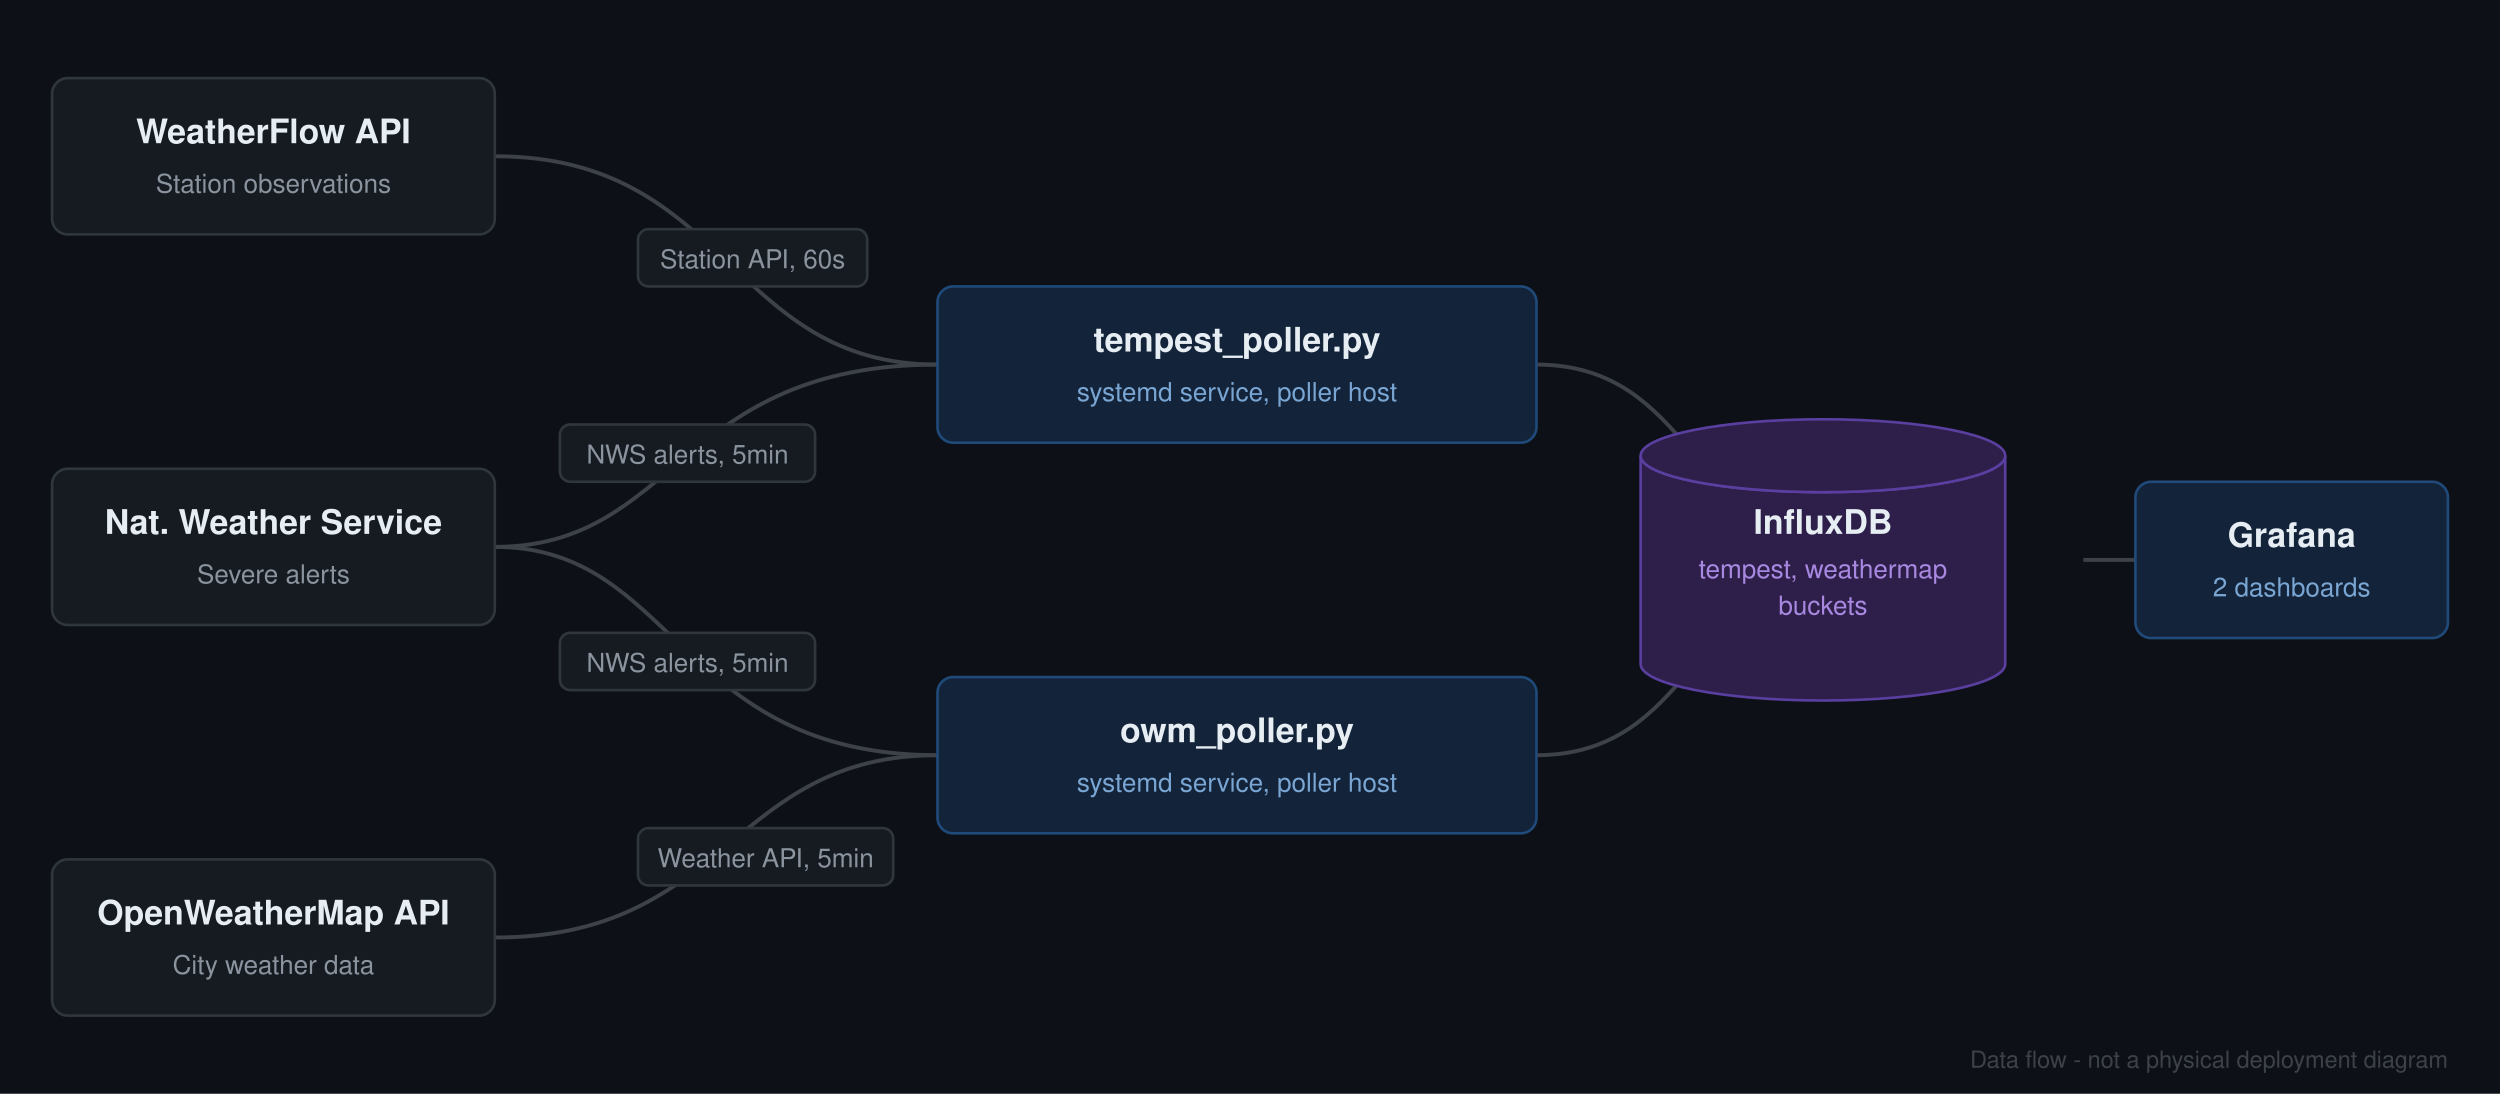
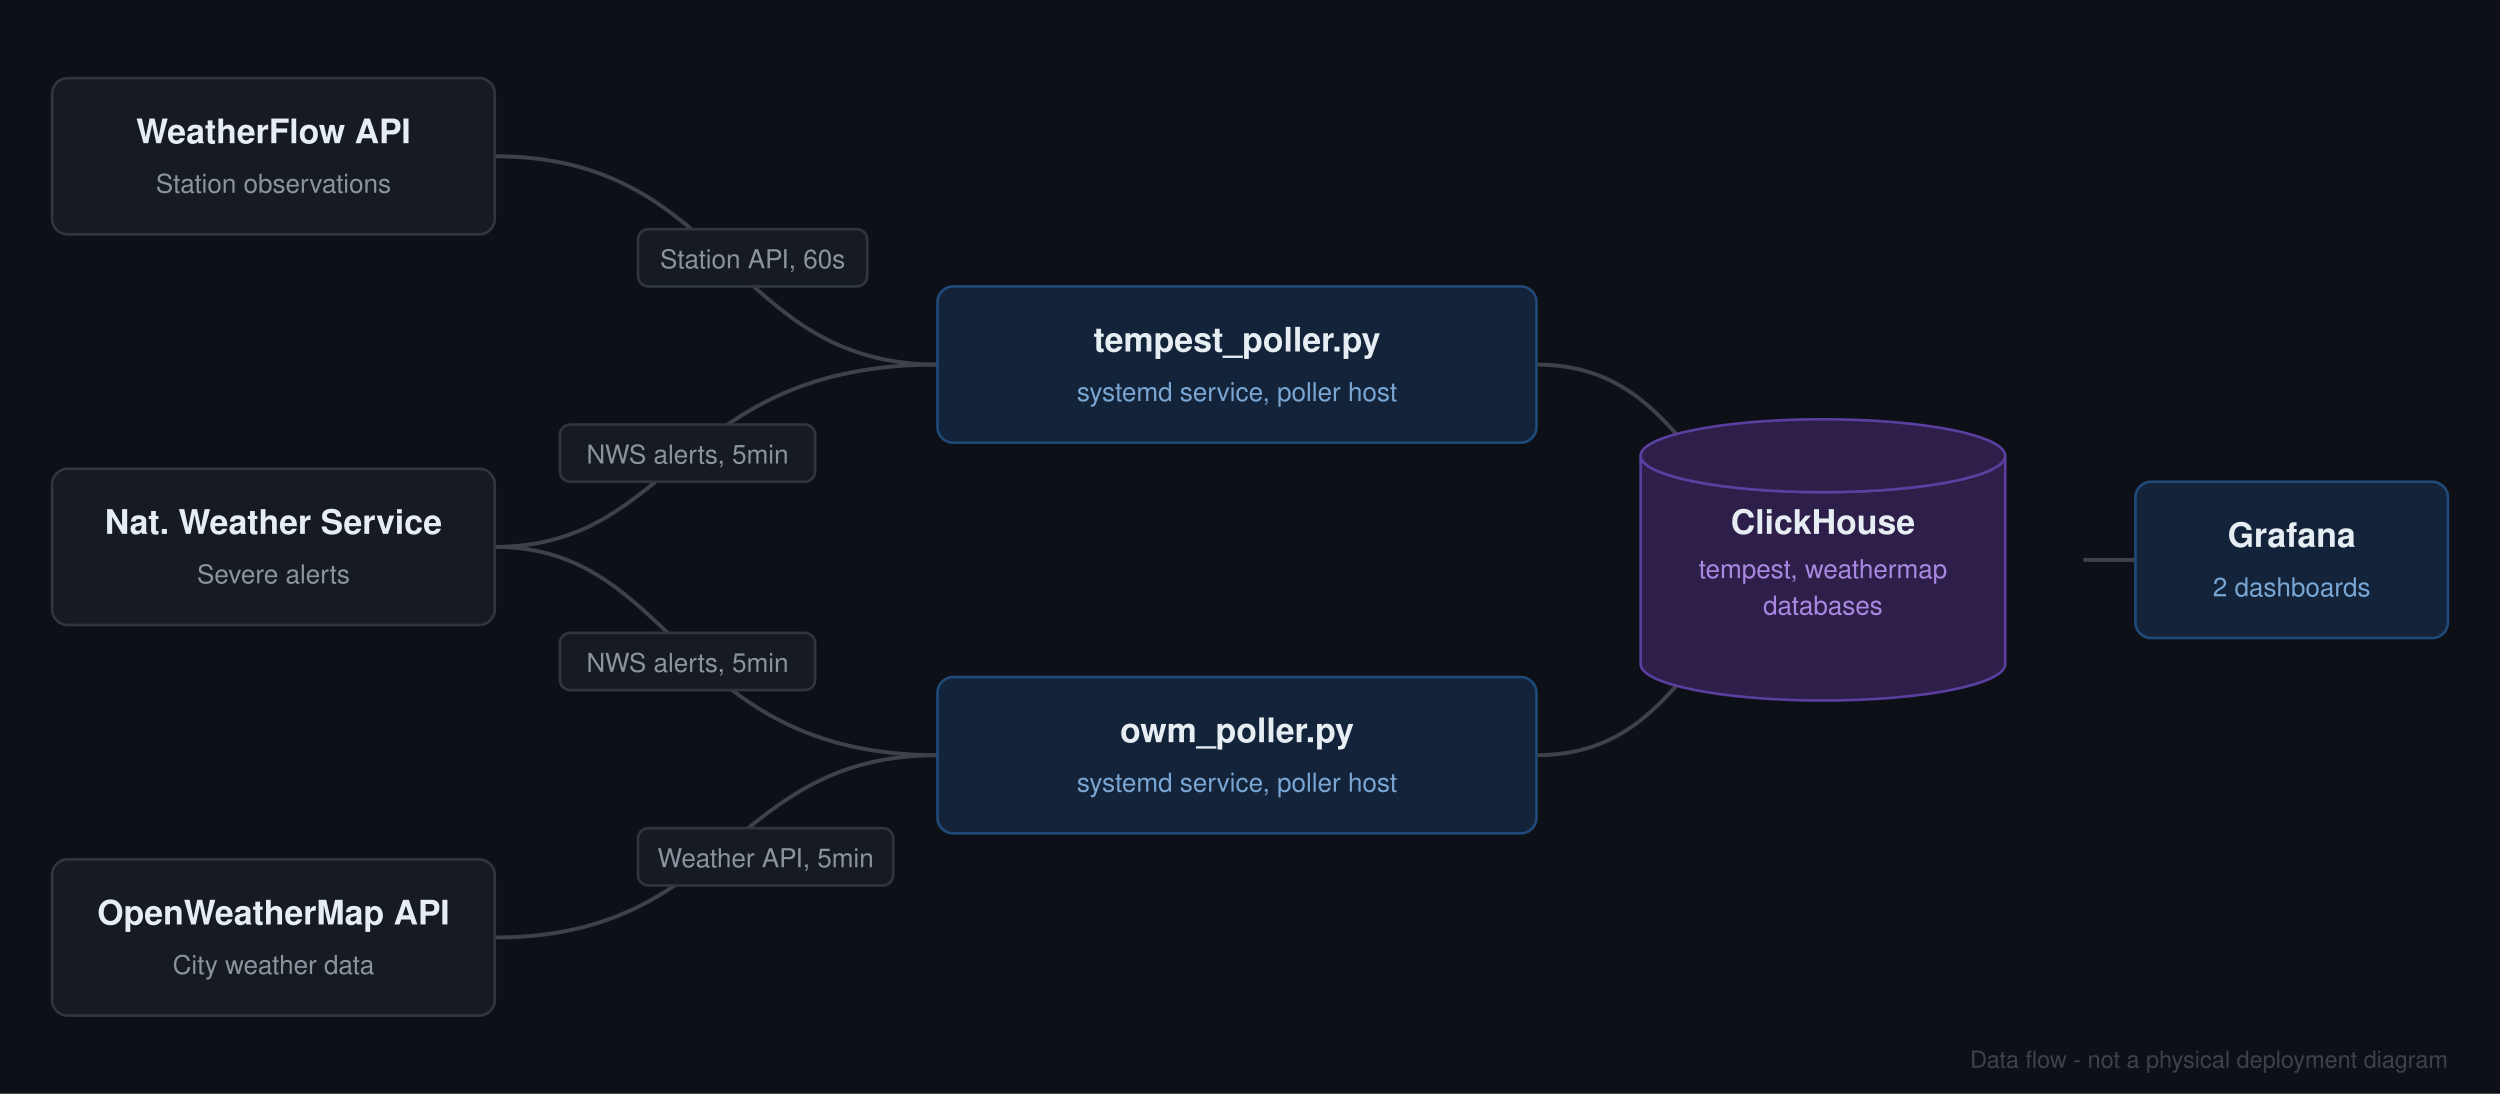
<svg xmlns="http://www.w3.org/2000/svg" width="960" height="420" viewBox="0 0 960 420" role="img">
  <rect width="960" height="420" fill="#0d1117" />
  <g font-family="Helvetica, Arial, sans-serif">
    <path d="M 190,60 C 280,60 280,140 360,140" fill="none" stroke="#3d4148" stroke-width="1.5" />
    <path d="M 190,210 C 260,210 260,140 360,140" fill="none" stroke="#3d4148" stroke-width="1.5" />
    <path d="M 190,210 C 260,210 260,290 360,290" fill="none" stroke="#3d4148" stroke-width="1.5" />
    <path d="M 190,360 C 280,360 280,290 360,290" fill="none" stroke="#3d4148" stroke-width="1.5" />
    <path d="M 590,140 C 650,140 650,205 700,205" fill="none" stroke="#3d4148" stroke-width="1.5" />
    <path d="M 590,290 C 650,290 650,225 700,225" fill="none" stroke="#3d4148" stroke-width="1.5" />
    <path d="M 800,215 C 840,215 840,215 880,215" fill="none" stroke="#3d4148" stroke-width="1.5" />
    <rect x="245" y="88" width="88" height="22" rx="4" fill="#161b22" stroke="#30363d" />
    <text x="289" y="103" font-size="10" fill="#8b949e" text-anchor="middle">Station API, 60s</text>
    <rect x="215" y="163" width="98" height="22" rx="4" fill="#161b22" stroke="#30363d" />
    <text x="264" y="178" font-size="10" fill="#8b949e" text-anchor="middle">NWS alerts, 5min</text>
    <rect x="215" y="243" width="98" height="22" rx="4" fill="#161b22" stroke="#30363d" />
    <text x="264" y="258" font-size="10" fill="#8b949e" text-anchor="middle">NWS alerts, 5min</text>
    <rect x="245" y="318" width="98" height="22" rx="4" fill="#161b22" stroke="#30363d" />
    <text x="294" y="333" font-size="10" fill="#8b949e" text-anchor="middle">Weather API, 5min</text>
    <g>
      <rect x="20" y="30" width="170" height="60" rx="6" fill="#161b22" stroke="#30363d" stroke-width="1" />
      <text x="105" y="55" font-size="13" font-weight="600" fill="#e6edf3" text-anchor="middle">WeatherFlow API</text>
      <text x="105" y="74" font-size="10" fill="#8b949e" text-anchor="middle">Station observations</text>
    </g>
    <g>
      <rect x="20" y="180" width="170" height="60" rx="6" fill="#161b22" stroke="#30363d" stroke-width="1" />
      <text x="105" y="205" font-size="13" font-weight="600" fill="#e6edf3" text-anchor="middle">Nat. Weather Service</text>
      <text x="105" y="224" font-size="10" fill="#8b949e" text-anchor="middle">Severe alerts</text>
    </g>
    <g>
      <rect x="20" y="330" width="170" height="60" rx="6" fill="#161b22" stroke="#30363d" stroke-width="1" />
      <text x="105" y="355" font-size="13" font-weight="600" fill="#e6edf3" text-anchor="middle">OpenWeatherMap API</text>
      <text x="105" y="374" font-size="10" fill="#8b949e" text-anchor="middle">City weather data</text>
    </g>
    <g>
      <rect x="360" y="110" width="230" height="60" rx="6" fill="#132339" stroke="#1f4a7a" stroke-width="1" />
      <text x="475" y="135" font-size="13" font-weight="600" fill="#e6edf3" text-anchor="middle">tempest_poller.py</text>
      <text x="475" y="154" font-size="10" fill="#7aa6d4" text-anchor="middle">systemd service, poller host</text>
    </g>
    <g>
      <rect x="360" y="260" width="230" height="60" rx="6" fill="#132339" stroke="#1f4a7a" stroke-width="1" />
      <text x="475" y="285" font-size="13" font-weight="600" fill="#e6edf3" text-anchor="middle">owm_poller.py</text>
      <text x="475" y="304" font-size="10" fill="#7aa6d4" text-anchor="middle">systemd service, poller host</text>
    </g>
    <g>
      <path d="M 630,175 A 70,14 0 0,0 770,175 L 770,255 A 70,14 0 0,1 630,255 Z" fill="#2d1f4a" stroke="#5a3fa0" stroke-width="1" />
      <ellipse cx="700" cy="175" rx="70" ry="14" fill="#2d1f4a" stroke="#5a3fa0" stroke-width="1" />
-       <text x="700" y="205" font-size="13" font-weight="600" fill="#e6edf3" text-anchor="middle">InfluxDB</text>
+       <text x="700" y="205" font-size="13" font-weight="600" fill="#e6edf3" text-anchor="middle">ClickHouse</text>
      <text x="700" y="222" font-size="10" fill="#a888e0" text-anchor="middle">tempest, weathermap</text>
-       <text x="700" y="236" font-size="10" fill="#a888e0" text-anchor="middle">buckets</text>
+       <text x="700" y="236" font-size="10" fill="#a888e0" text-anchor="middle">databases</text>
    </g>
    <g>
      <rect x="820" y="185" width="120" height="60" rx="6" fill="#132339" stroke="#1f4a7a" stroke-width="1" />
      <text x="880" y="210" font-size="13" font-weight="600" fill="#e6edf3" text-anchor="middle">Grafana</text>
      <text x="880" y="229" font-size="10" fill="#7aa6d4" text-anchor="middle">2 dashboards</text>
    </g>
    <text x="940" y="410" font-size="9" fill="#3d4148" text-anchor="end">Data flow - not a physical deployment diagram</text>
  </g>
</svg>
